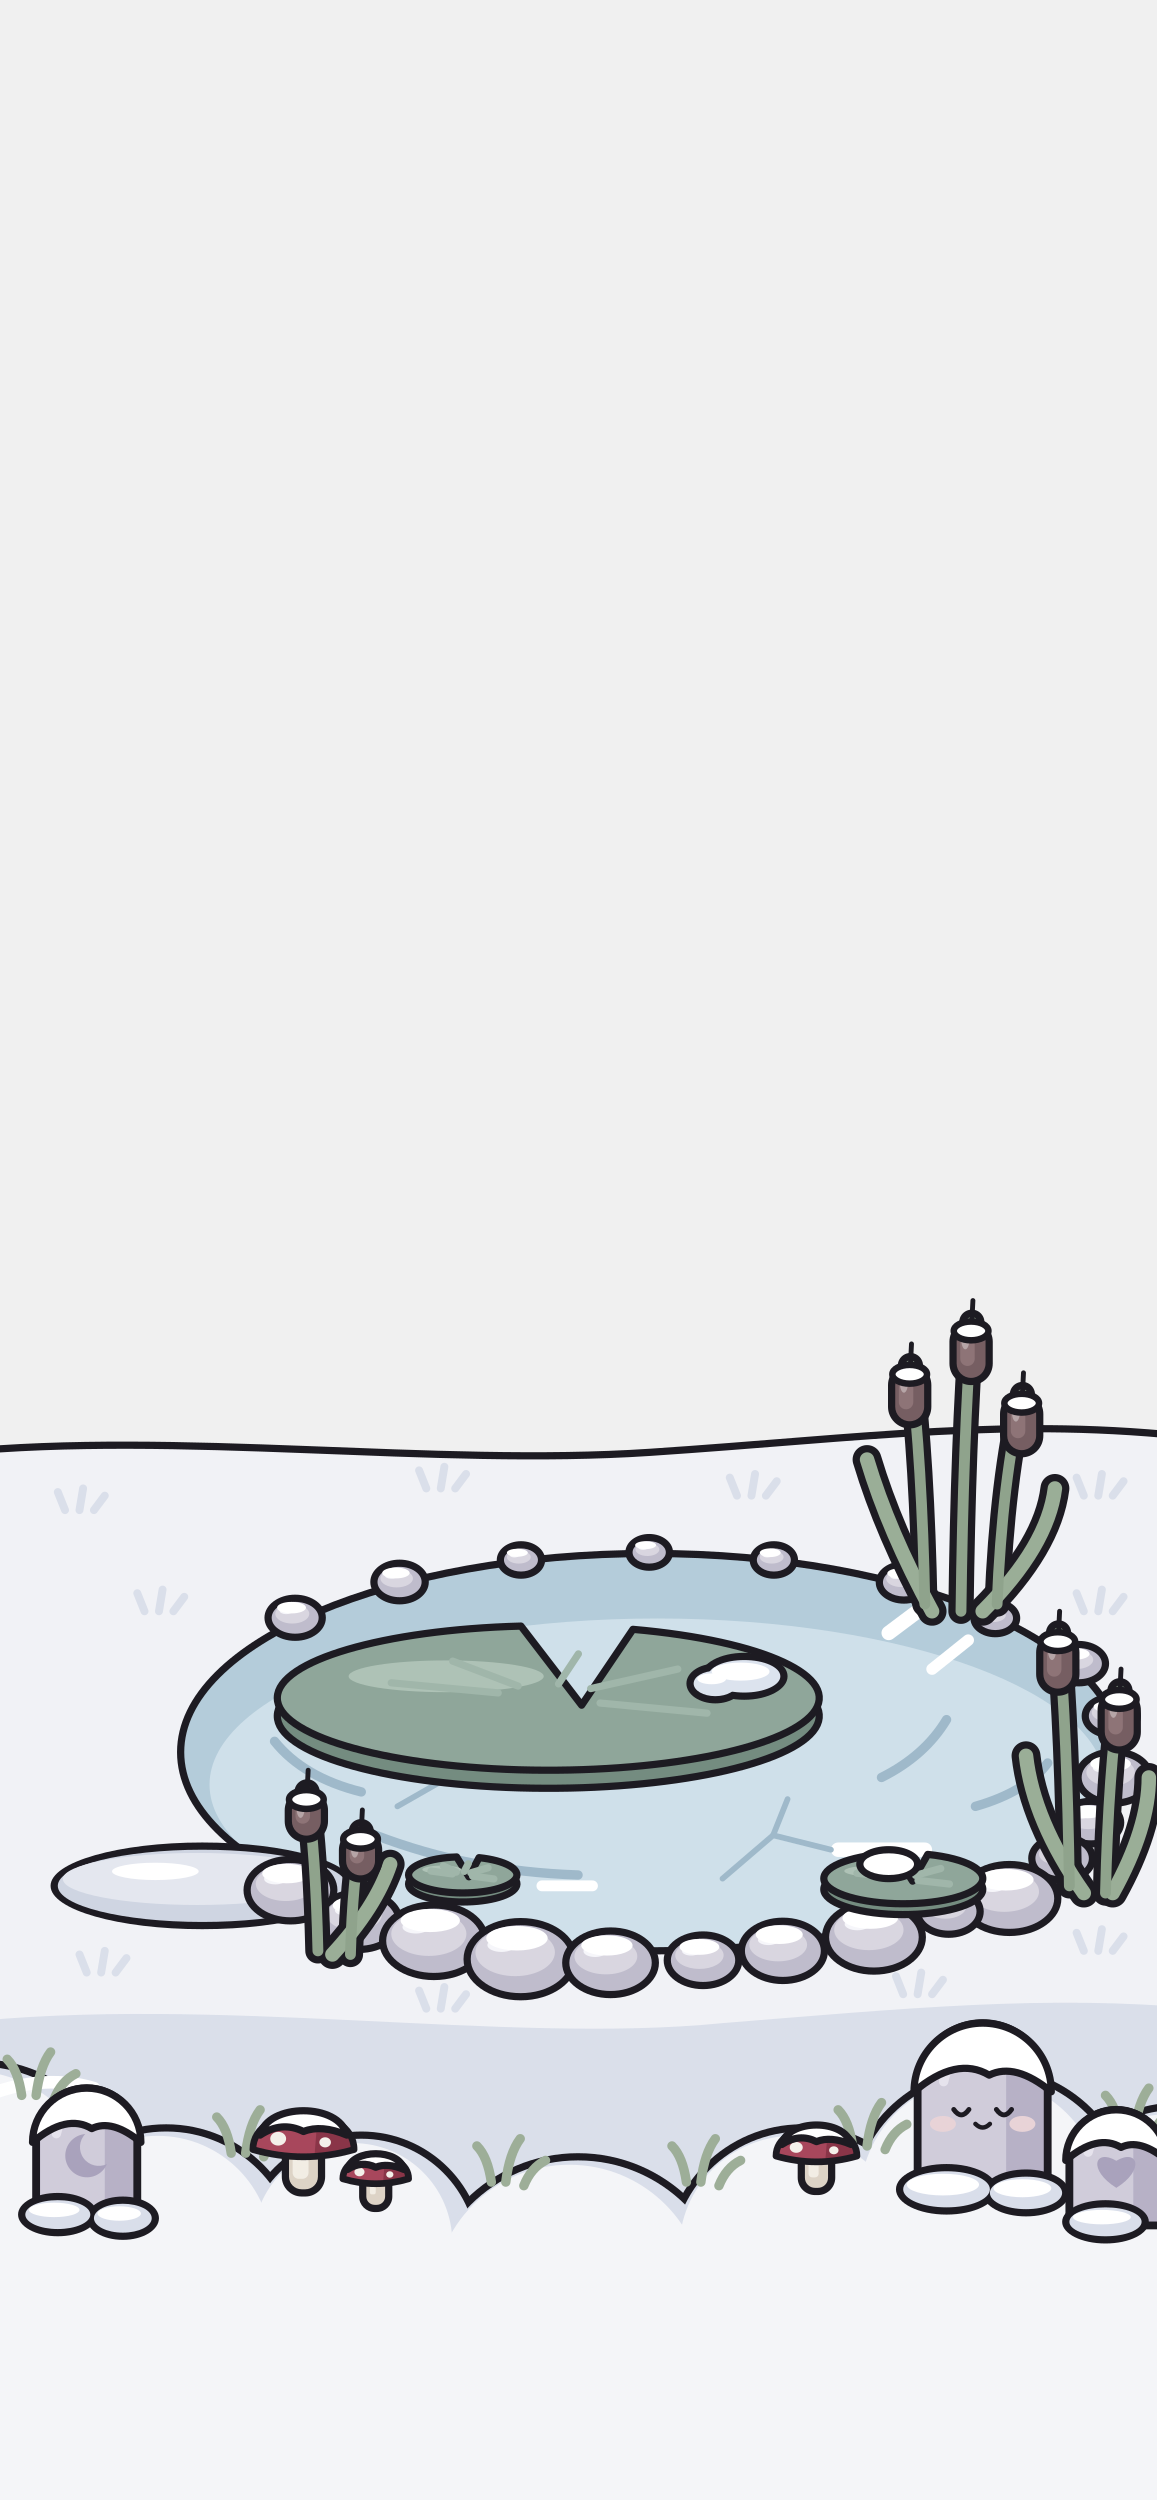
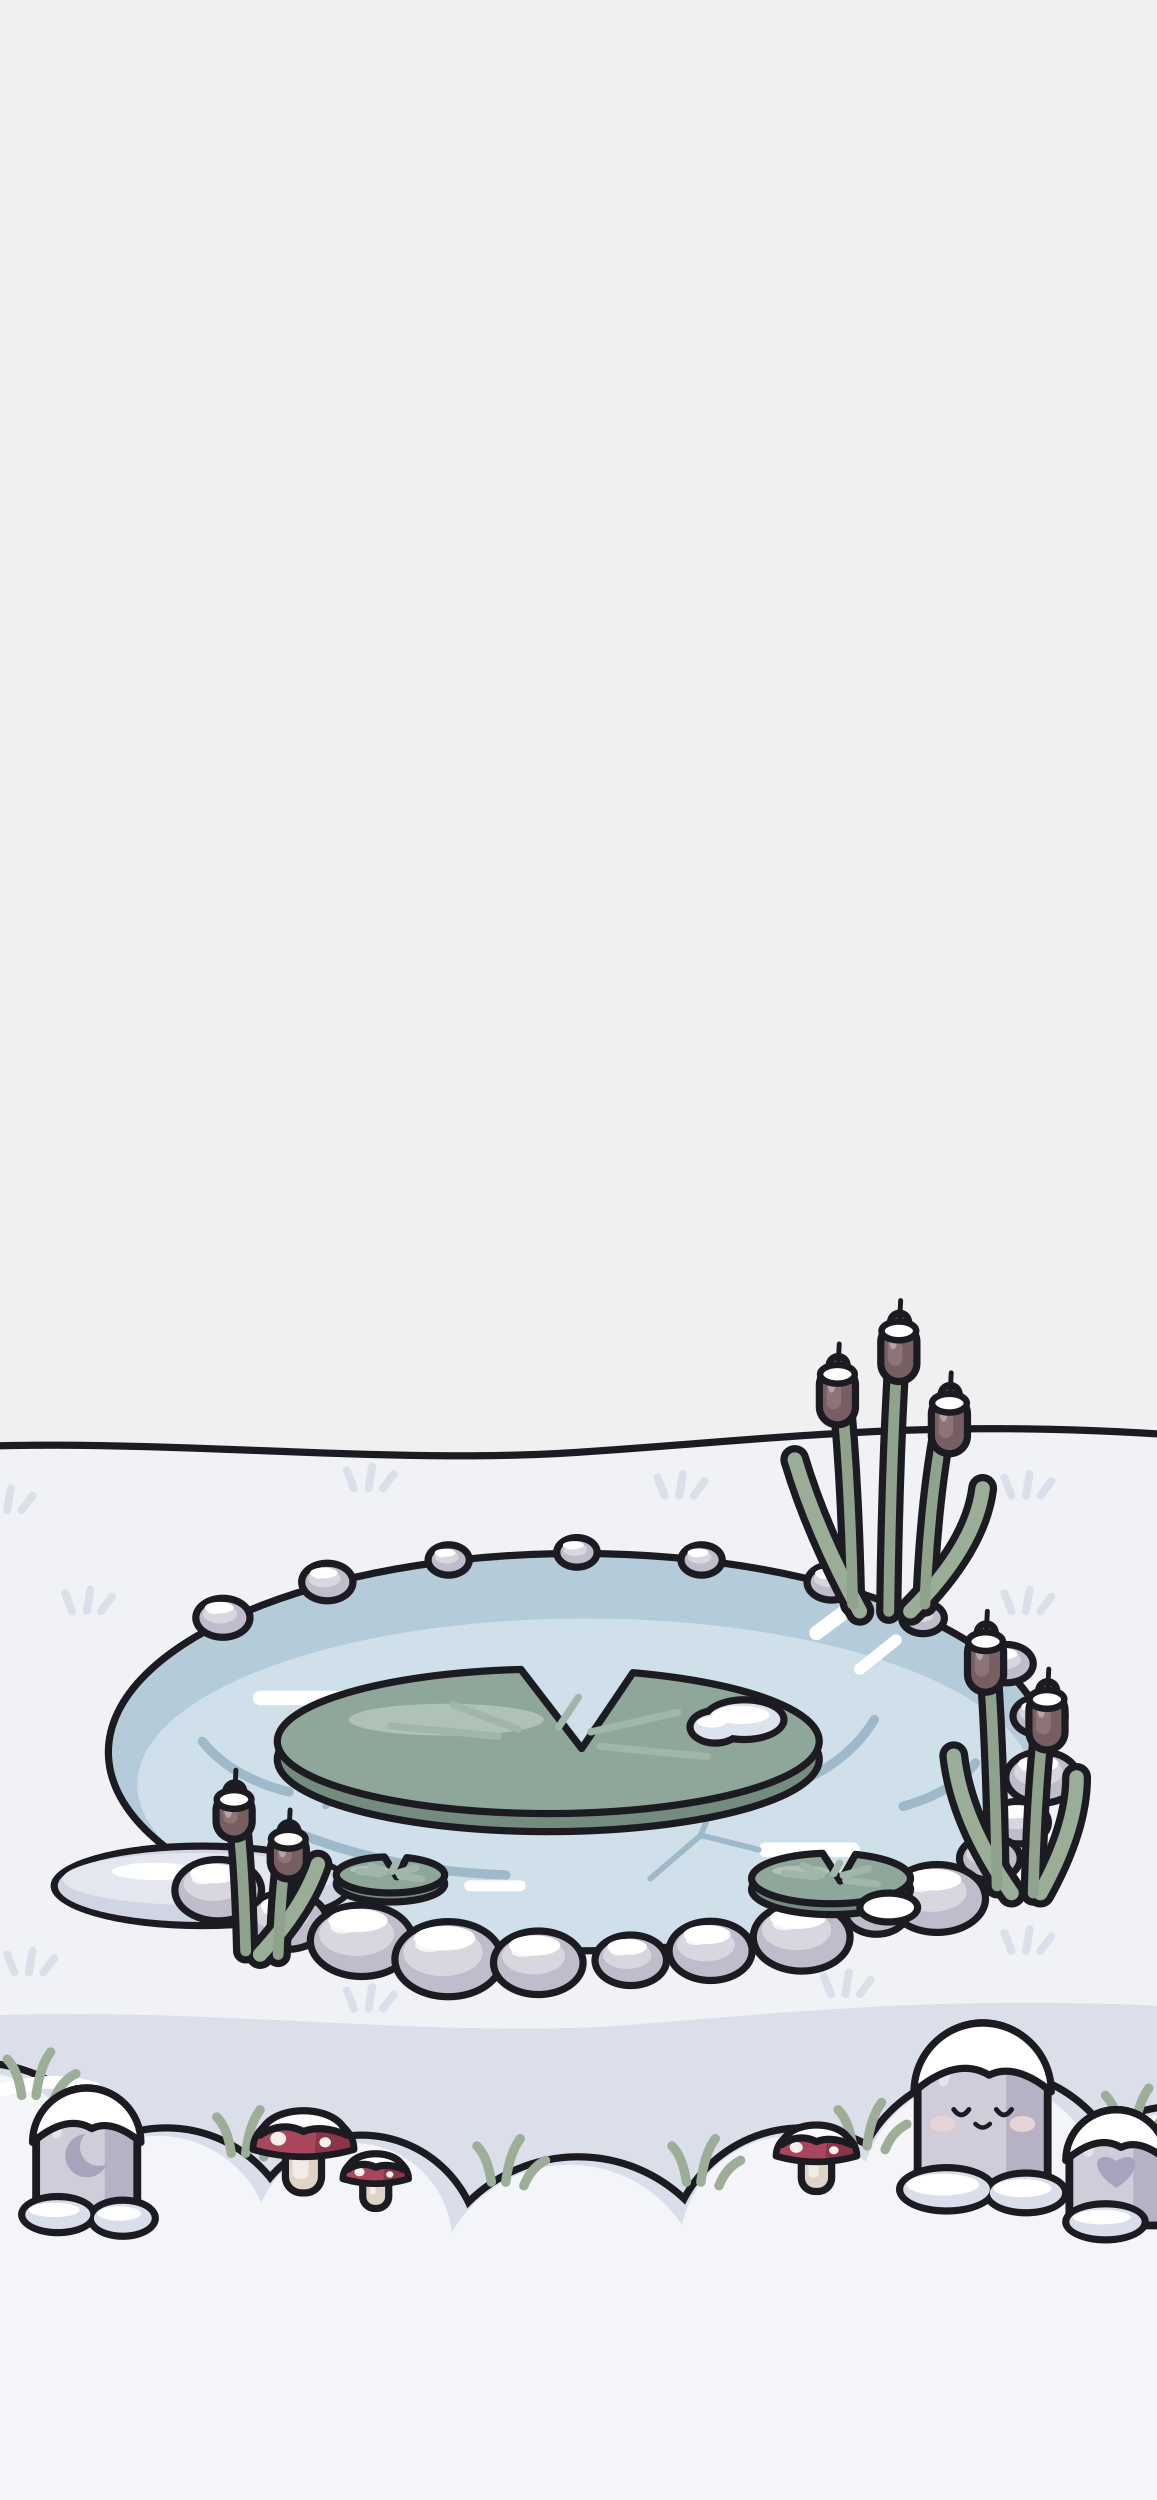
<svg xmlns="http://www.w3.org/2000/svg" viewBox="0 0 320 692" width="960" height="2076">
-   <g id="mare">
+   <g id="mare" transform="translate(-20 0)">
    <ellipse cx="180" cy="485" rx="134" ry="59" fill="#B4CCDA" />
    <ellipse cx="182" cy="494" rx="124" ry="46" fill="#CFE0EA" />
    <path d="M92 470 L118 470" fill="none" stroke="#FFFFFF" stroke-width="4" stroke-linejoin="round" stroke-linecap="round" />
    <path d="M126 470 L132 470" fill="none" stroke="#FFFFFF" stroke-width="4" stroke-linejoin="round" stroke-linecap="round" />
    <path d="M232 512 L256 512" fill="none" stroke="#FFFFFF" stroke-width="4" stroke-linejoin="round" stroke-linecap="round" />
    <path d="M150 522 L164 522" fill="none" stroke="#FFFFFF" stroke-width="3" stroke-linejoin="round" stroke-linecap="round" />
    <path d="M76 482 Q84 492 100 496" fill="none" stroke="#9FB9CA" stroke-width="2.6" stroke-linejoin="round" stroke-linecap="round" />
    <path d="M244 492 Q256 486 262 476" fill="none" stroke="#9FB9CA" stroke-width="2.6" stroke-linejoin="round" stroke-linecap="round" />
    <path d="M104 508 Q130 518 160 519" fill="none" stroke="#9FB9CA" stroke-width="2.6" stroke-linejoin="round" stroke-linecap="round" />
    <path d="M270 500 Q284 496 290 488" fill="none" stroke="#9FB9CA" stroke-width="2.6" stroke-linejoin="round" stroke-linecap="round" />
    <g id="fissures">
      <path d="M200 520 L214 508 L230 512" fill="none" stroke="#9FB9CA" stroke-width="1.6" stroke-linejoin="round" stroke-linecap="round" />
      <path d="M214 508 L218 498" fill="none" stroke="#9FB9CA" stroke-width="1.6" stroke-linejoin="round" stroke-linecap="round" />
      <path d="M110 500 L124 492 L122 482" fill="none" stroke="#9FB9CA" stroke-width="1.6" stroke-linejoin="round" stroke-linecap="round" />
    </g>
    <path d="M246 452 L262 440" fill="none" stroke="#FFFFFF" stroke-width="4" stroke-linejoin="round" stroke-linecap="round" />
    <path d="M258 462 L268 454" fill="none" stroke="#FFFFFF" stroke-width="3.2" stroke-linejoin="round" stroke-linecap="round" />
  </g>
-   <g id="berge">
-     <path d="M-12 402 C50 396 120 406 180 402 C240 398 280 392 332 398 L332 704 L-12 704Z M50 485 A130 55 0 1 0 310 485 A130 55 0 1 0 50 485Z" fill="#F1F2F6" fill-rule="evenodd" stroke="#1D1B22" stroke-width="2.00" stroke-linejoin="round" stroke-linecap="round" />
-     <path d="M-12 560 C60 552 140 566 200 560 C250 556 290 552 332 556 L332 704 L-12 704Z" fill="#DADFEA" />
+   <g id="berge" transform="translate(-20 0)">
+     <path d="M-12 402 C50 396 120 406 180 402 C240 398 280 392 356 398 L332 704 L-12 704Z M50 485 A130 55 0 1 0 310 485 A130 55 0 1 0 50 485Z" fill="#F1F2F6" fill-rule="evenodd" stroke="#1D1B22" stroke-width="2.00" stroke-linejoin="round" stroke-linecap="round" />
+     <path d="M-12 560 C60 552 140 566 200 560 C250 556 290 552 356 556 L332 704 L-12 704Z" fill="#DADFEA" />
    <g id="herbe-sol">
      <path d="M18 418 l-2 -5 M22 418 l1 -6 M26 418 l3 -4" fill="none" stroke="#DADFEA" stroke-width="2.2" stroke-linejoin="round" stroke-linecap="round" />
      <path d="M118 412 l-2 -5 M122 412 l1 -6 M126 412 l3 -4" fill="none" stroke="#DADFEA" stroke-width="2.2" stroke-linejoin="round" stroke-linecap="round" />
      <path d="M204 414 l-2 -5 M208 414 l1 -6 M212 414 l3 -4" fill="none" stroke="#DADFEA" stroke-width="2.2" stroke-linejoin="round" stroke-linecap="round" />
      <path d="M300 414 l-2 -5 M304 414 l1 -6 M308 414 l3 -4" fill="none" stroke="#DADFEA" stroke-width="2.2" stroke-linejoin="round" stroke-linecap="round" />
      <path d="M40 446 l-2 -5 M44 446 l1 -6 M48 446 l3 -4" fill="none" stroke="#DADFEA" stroke-width="2.2" stroke-linejoin="round" stroke-linecap="round" />
      <path d="M300 446 l-2 -5 M304 446 l1 -6 M308 446 l3 -4" fill="none" stroke="#DADFEA" stroke-width="2.2" stroke-linejoin="round" stroke-linecap="round" />
      <path d="M24 546 l-2 -5 M28 546 l1 -6 M32 546 l3 -4" fill="none" stroke="#DADFEA" stroke-width="2.2" stroke-linejoin="round" stroke-linecap="round" />
      <path d="M118 556 l-2 -5 M122 556 l1 -6 M126 556 l3 -4" fill="none" stroke="#DADFEA" stroke-width="2.2" stroke-linejoin="round" stroke-linecap="round" />
      <path d="M250 552 l-2 -5 M254 552 l1 -6 M258 552 l3 -4" fill="none" stroke="#DADFEA" stroke-width="2.2" stroke-linejoin="round" stroke-linecap="round" />
      <path d="M300 540 l-2 -5 M304 540 l1 -6 M308 540 l3 -4" fill="none" stroke="#DADFEA" stroke-width="2.2" stroke-linejoin="round" stroke-linecap="round" />
    </g>
-     <g id="dalle-ombeline" transform="translate(11 0)">
+     <g id="dalle-ombeline" transform="translate(31 0)">
      <ellipse cx="45" cy="522" rx="42.00" ry="12.00" fill="#1D1B22" />
      <ellipse cx="45" cy="522" rx="40" ry="10" fill="#CFD5E2" />
      <ellipse cx="43.6" cy="520.1" rx="37.2" ry="7.2" fill="#E4E7EF" />
      <ellipse cx="32" cy="518" rx="12" ry="2.4" fill="#FFFFFF" />
    </g>
    <ellipse cx="179.7" cy="429.7" rx="6.60" ry="5.10" fill="#1D1B22" />
    <ellipse cx="179.7" cy="429.7" rx="4.6" ry="3.1" fill="#BFBCCC" />
    <ellipse cx="179.2" cy="428.9" rx="3.3" ry="1.8" fill="#D9D6E0" />
    <ellipse cx="178" cy="428.4" rx="1.3" ry="0.6" fill="#F6F6FA" />
    <ellipse cx="178.7" cy="427.7" rx="2.9" ry="1.1" fill="#FFFFFF" />
    <ellipse cx="214.2" cy="431.8" rx="6.70" ry="5.20" fill="#1D1B22" />
    <ellipse cx="214.2" cy="431.8" rx="4.7" ry="3.2" fill="#BFBCCC" />
    <ellipse cx="213.6" cy="431" rx="3.3" ry="1.8" fill="#D9D6E0" />
    <ellipse cx="212.4" cy="430.5" rx="1.3" ry="0.6" fill="#F6F6FA" />
    <ellipse cx="213.2" cy="429.8" rx="2.9" ry="1.2" fill="#FFFFFF" />
    <ellipse cx="144.2" cy="431.8" rx="6.70" ry="5.20" fill="#1D1B22" />
    <ellipse cx="144.2" cy="431.8" rx="4.7" ry="3.2" fill="#BFBCCC" />
    <ellipse cx="143.6" cy="431" rx="3.3" ry="1.8" fill="#D9D6E0" />
    <ellipse cx="142.4" cy="430.5" rx="1.3" ry="0.6" fill="#F6F6FA" />
    <ellipse cx="143.2" cy="429.8" rx="2.9" ry="1.1" fill="#FFFFFF" />
    <ellipse cx="110.6" cy="437.9" rx="8.10" ry="6.20" fill="#1D1B22" />
    <ellipse cx="110.6" cy="437.9" rx="6.1" ry="4.2" fill="#BFBCCC" />
    <ellipse cx="109.8" cy="436.9" rx="4.5" ry="2.5" fill="#D9D6E0" />
    <ellipse cx="108.3" cy="436.2" rx="1.7" ry="0.8" fill="#F6F6FA" />
    <ellipse cx="109.6" cy="435.4" rx="3.8" ry="1.5" fill="#FFFFFF" />
    <ellipse cx="250.2" cy="438" rx="7.80" ry="5.90" fill="#1D1B22" />
    <ellipse cx="250.2" cy="438" rx="5.8" ry="3.9" fill="#BFBCCC" />
    <ellipse cx="249.5" cy="437" rx="4.2" ry="2.3" fill="#D9D6E0" />
    <ellipse cx="248" cy="436.3" rx="1.6" ry="0.8" fill="#F6F6FA" />
    <ellipse cx="249.2" cy="435.5" rx="3.6" ry="1.4" fill="#FFFFFF" />
    <ellipse cx="81.7" cy="447.8" rx="8.50" ry="6.40" fill="#1D1B22" />
    <ellipse cx="81.7" cy="447.8" rx="6.5" ry="4.4" fill="#BFBCCC" />
    <ellipse cx="80.9" cy="446.7" rx="4.7" ry="2.7" fill="#D9D6E0" />
    <ellipse cx="79.2" cy="445.9" rx="1.8" ry="0.9" fill="#F6F6FA" />
    <ellipse cx="80.7" cy="445" rx="4" ry="1.6" fill="#FFFFFF" />
    <ellipse cx="275.5" cy="447.9" rx="6.90" ry="5.30" fill="#1D1B22" />
    <ellipse cx="275.5" cy="447.9" rx="4.9" ry="3.3" fill="#BFBCCC" />
    <ellipse cx="274.9" cy="447.1" rx="3.5" ry="1.9" fill="#D9D6E0" />
    <ellipse cx="273.7" cy="446.5" rx="1.4" ry="0.7" fill="#F6F6FA" />
    <ellipse cx="274.5" cy="445.8" rx="3" ry="1.2" fill="#FFFFFF" />
    <ellipse cx="298.6" cy="460.5" rx="8.40" ry="6.30" fill="#1D1B22" />
    <ellipse cx="298.6" cy="460.5" rx="6.4" ry="4.3" fill="#BFBCCC" />
    <ellipse cx="297.9" cy="459.4" rx="4.7" ry="2.6" fill="#D9D6E0" />
    <ellipse cx="296.2" cy="458.6" rx="1.8" ry="0.9" fill="#F6F6FA" />
    <ellipse cx="297.6" cy="457.8" rx="4" ry="1.6" fill="#FFFFFF" />
    <ellipse cx="307.6" cy="475" rx="8.20" ry="6.20" fill="#1D1B22" />
    <ellipse cx="307.6" cy="475" rx="6.2" ry="4.2" fill="#BFBCCC" />
    <ellipse cx="306.8" cy="474" rx="4.6" ry="2.6" fill="#D9D6E0" />
    <ellipse cx="305.2" cy="473.2" rx="1.7" ry="0.8" fill="#F6F6FA" />
    <ellipse cx="306.6" cy="472.4" rx="3.9" ry="1.5" fill="#FFFFFF" />
    <ellipse cx="308.4" cy="492" rx="11.00" ry="8.10" fill="#1D1B22" />
    <ellipse cx="308.4" cy="492" rx="9" ry="6.1" fill="#BFBCCC" />
    <ellipse cx="307.4" cy="490.5" rx="6.7" ry="3.9" fill="#D9D6E0" />
    <ellipse cx="305" cy="489.4" rx="2.5" ry="1.2" fill="#F6F6FA" />
    <ellipse cx="307.4" cy="488.2" rx="5.6" ry="2.2" fill="#FFFFFF" />
    <ellipse cx="302" cy="504.5" rx="9.20" ry="6.90" fill="#1D1B22" />
    <ellipse cx="302" cy="504.5" rx="7.2" ry="4.9" fill="#BFBCCC" />
    <ellipse cx="301.2" cy="503.3" rx="5.4" ry="3" fill="#D9D6E0" />
    <ellipse cx="299.3" cy="502.4" rx="2" ry="1" fill="#F6F6FA" />
    <ellipse cx="301" cy="501.5" rx="4.5" ry="1.8" fill="#FFFFFF" />
    <ellipse cx="294" cy="514.4" rx="9.40" ry="7.00" fill="#1D1B22" />
    <ellipse cx="294" cy="514.4" rx="7.4" ry="5" fill="#BFBCCC" />
    <ellipse cx="293.1" cy="513.2" rx="5.5" ry="3.1" fill="#D9D6E0" />
    <ellipse cx="291.2" cy="512.3" rx="2.1" ry="1" fill="#F6F6FA" />
    <ellipse cx="293" cy="511.3" rx="4.6" ry="1.8" fill="#FFFFFF" />
    <ellipse cx="80.4" cy="523.2" rx="13.00" ry="9.50" fill="#1D1B22" />
    <ellipse cx="80.4" cy="523.2" rx="11" ry="7.5" fill="#BFBCCC" />
    <ellipse cx="79.1" cy="521.4" rx="8.3" ry="4.8" fill="#D9D6E0" />
    <ellipse cx="76.2" cy="520.1" rx="3.1" ry="1.5" fill="#F6F6FA" />
    <ellipse cx="79.4" cy="518.6" rx="6.8" ry="2.7" fill="#FFFFFF" />
    <ellipse cx="279.4" cy="525.5" rx="14.40" ry="10.40" fill="#1D1B22" />
    <ellipse cx="279.4" cy="525.5" rx="12.4" ry="8.4" fill="#BFBCCC" />
    <ellipse cx="278" cy="523.6" rx="9.6" ry="5.6" fill="#D9D6E0" />
    <ellipse cx="274.7" cy="522" rx="3.5" ry="1.7" fill="#F6F6FA" />
    <ellipse cx="278.4" cy="520.3" rx="7.7" ry="3" fill="#FFFFFF" />
    <ellipse cx="262.6" cy="529.1" rx="9.70" ry="7.30" fill="#1D1B22" />
    <ellipse cx="262.6" cy="529.1" rx="7.7" ry="5.3" fill="#BFBCCC" />
    <ellipse cx="261.7" cy="527.8" rx="5.7" ry="3.3" fill="#D9D6E0" />
    <ellipse cx="259.7" cy="526.9" rx="2.2" ry="1.1" fill="#F6F6FA" />
    <ellipse cx="261.6" cy="525.8" rx="4.8" ry="1.9" fill="#FFFFFF" />
    <ellipse cx="99.4" cy="531.7" rx="12.10" ry="8.90" fill="#1D1B22" />
    <ellipse cx="99.4" cy="531.7" rx="10.1" ry="6.9" fill="#BFBCCC" />
    <ellipse cx="98.1" cy="530" rx="7.6" ry="4.4" fill="#D9D6E0" />
    <ellipse cx="95.5" cy="528.8" rx="2.8" ry="1.4" fill="#F6F6FA" />
    <ellipse cx="98.4" cy="527.4" rx="6.3" ry="2.5" fill="#FFFFFF" />
    <ellipse cx="241.9" cy="536.2" rx="14.40" ry="10.40" fill="#1D1B22" />
    <ellipse cx="241.9" cy="536.2" rx="12.4" ry="8.4" fill="#BFBCCC" />
    <ellipse cx="240.5" cy="534.2" rx="9.6" ry="5.6" fill="#D9D6E0" />
    <ellipse cx="237.3" cy="532.6" rx="3.5" ry="1.7" fill="#F6F6FA" />
    <ellipse cx="240.9" cy="530.9" rx="7.7" ry="3" fill="#FFFFFF" />
    <ellipse cx="120.1" cy="537.2" rx="15.20" ry="10.90" fill="#1D1B22" />
    <ellipse cx="120.1" cy="537.2" rx="13.2" ry="8.9" fill="#BFBCCC" />
    <ellipse cx="118.7" cy="535.3" rx="10.4" ry="6.1" fill="#D9D6E0" />
    <ellipse cx="115.1" cy="533.4" rx="3.7" ry="1.8" fill="#F6F6FA" />
    <ellipse cx="119.1" cy="531.6" rx="8.2" ry="3.2" fill="#FFFFFF" />
    <ellipse cx="216.7" cy="540" rx="12.50" ry="9.20" fill="#1D1B22" />
    <ellipse cx="216.7" cy="540" rx="10.5" ry="7.2" fill="#BFBCCC" />
    <ellipse cx="215.4" cy="538.3" rx="8" ry="4.6" fill="#D9D6E0" />
    <ellipse cx="212.7" cy="537" rx="2.9" ry="1.4" fill="#F6F6FA" />
    <ellipse cx="215.7" cy="535.5" rx="6.5" ry="2.6" fill="#FFFFFF" />
    <ellipse cx="144.1" cy="542.3" rx="15.80" ry="11.40" fill="#1D1B22" />
    <ellipse cx="144.1" cy="542.3" rx="13.8" ry="9.4" fill="#BFBCCC" />
    <ellipse cx="142.6" cy="540.4" rx="11" ry="6.6" fill="#D9D6E0" />
    <ellipse cx="138.8" cy="538.4" rx="3.9" ry="1.9" fill="#F6F6FA" />
    <ellipse cx="143.1" cy="536.5" rx="8.5" ry="3.4" fill="#FFFFFF" />
    <ellipse cx="194.6" cy="542.6" rx="10.90" ry="8.00" fill="#1D1B22" />
    <ellipse cx="194.6" cy="542.6" rx="8.9" ry="6" fill="#BFBCCC" />
    <ellipse cx="193.6" cy="541.2" rx="6.7" ry="3.8" fill="#D9D6E0" />
    <ellipse cx="191.3" cy="540.1" rx="2.5" ry="1.2" fill="#F6F6FA" />
    <ellipse cx="193.6" cy="538.9" rx="5.5" ry="2.2" fill="#FFFFFF" />
    <ellipse cx="169" cy="543.3" rx="13.40" ry="9.80" fill="#1D1B22" />
    <ellipse cx="169" cy="543.3" rx="11.4" ry="7.8" fill="#BFBCCC" />
    <ellipse cx="167.7" cy="541.5" rx="8.7" ry="5" fill="#D9D6E0" />
    <ellipse cx="164.7" cy="540.1" rx="3.2" ry="1.6" fill="#F6F6FA" />
    <ellipse cx="168" cy="538.5" rx="7.1" ry="2.8" fill="#FFFFFF" />
  </g>
-   <g id="roseaux">
+   <g id="roseaux" transform="translate(-20 0)">
    <g id="roseaux-arriere">
      <path d="M258 446 Q246 424 240 404" fill="none" stroke="#1D1B22" stroke-width="8.00" stroke-linejoin="round" stroke-linecap="round" />
      <path d="M272 446 Q290 428 292 412" fill="none" stroke="#1D1B22" stroke-width="8.00" stroke-linejoin="round" stroke-linecap="round" />
      <path d="M256 444 Q255.2 404.4 252 378" fill="none" stroke="#1D1B22" stroke-width="7.00" stroke-linejoin="round" stroke-linecap="round" />
      <path d="M266 446 Q266.6 398 269 366" fill="none" stroke="#1D1B22" stroke-width="7.00" stroke-linejoin="round" stroke-linecap="round" />
      <path d="M276 444 Q277.4 409.2 283 386" fill="none" stroke="#1D1B22" stroke-width="7.00" stroke-linejoin="round" stroke-linecap="round" />
      <path d="M258 446 Q246 424 240 404" fill="none" stroke="#9AAE97" stroke-width="4" stroke-linejoin="round" stroke-linecap="round" />
      <path d="M272 446 Q290 428 292 412" fill="none" stroke="#9AAE97" stroke-width="4" stroke-linejoin="round" stroke-linecap="round" />
      <path d="M256 444 Q255.2 404.4 252 378" fill="none" stroke="#8FA38C" stroke-width="3" stroke-linejoin="round" stroke-linecap="round" />
      <path d="M266 446 Q266.6 398 269 366" fill="none" stroke="#8FA38C" stroke-width="3" stroke-linejoin="round" stroke-linecap="round" />
      <path d="M276 444 Q277.4 409.2 283 386" fill="none" stroke="#8FA38C" stroke-width="3" stroke-linejoin="round" stroke-linecap="round" />
      <path d="M252 378 L252.3 372" fill="none" stroke="#1D1B22" stroke-width="1.36" stroke-linejoin="round" stroke-linecap="round" />
      <rect x="245.80" y="377.40" width="12.00" height="18.00" rx="6.00" fill="#1D1B22" />
      <rect x="247.8" y="379.4" width="8" height="14" rx="4" fill="#765E62" />
      <rect x="248.8" y="380.1" width="4" height="10" rx="2" fill="#8E7477" />
      <ellipse cx="250.2" cy="382.9" rx="1.1" ry="2.6" fill="#B6A5A7" />
      <ellipse cx="251.8" cy="380.4" rx="4.8" ry="2.6" fill="#FFFFFF" stroke="#1D1B22" stroke-width="1.80" stroke-linejoin="round" stroke-linecap="round" />
      <path d="M269 366 L269.3 360" fill="none" stroke="#1D1B22" stroke-width="1.36" stroke-linejoin="round" stroke-linecap="round" />
      <rect x="262.80" y="365.40" width="12.00" height="18.00" rx="6.00" fill="#1D1B22" />
      <rect x="264.8" y="367.4" width="8" height="14" rx="4" fill="#765E62" />
      <rect x="265.8" y="368.1" width="4" height="10" rx="2" fill="#8E7477" />
      <ellipse cx="267.2" cy="370.9" rx="1.1" ry="2.6" fill="#B6A5A7" />
      <ellipse cx="268.8" cy="368.4" rx="4.8" ry="2.6" fill="#FFFFFF" stroke="#1D1B22" stroke-width="1.80" stroke-linejoin="round" stroke-linecap="round" />
      <path d="M283 386 L283.3 380" fill="none" stroke="#1D1B22" stroke-width="1.36" stroke-linejoin="round" stroke-linecap="round" />
      <rect x="276.80" y="385.40" width="12.00" height="18.00" rx="6.00" fill="#1D1B22" />
      <rect x="278.8" y="387.4" width="8" height="14" rx="4" fill="#765E62" />
      <rect x="279.8" y="388.1" width="4" height="10" rx="2" fill="#8E7477" />
      <ellipse cx="281.2" cy="390.9" rx="1.1" ry="2.6" fill="#B6A5A7" />
      <ellipse cx="282.8" cy="388.4" rx="4.8" ry="2.6" fill="#FFFFFF" stroke="#1D1B22" stroke-width="1.80" stroke-linejoin="round" stroke-linecap="round" />
    </g>
    <g id="roseaux-droite">
      <path d="M300 524 Q286 504 284 486" fill="none" stroke="#1D1B22" stroke-width="8.00" stroke-linejoin="round" stroke-linecap="round" />
      <path d="M308 524 Q318 506 318 492" fill="none" stroke="#1D1B22" stroke-width="8.00" stroke-linejoin="round" stroke-linecap="round" />
      <path d="M296 522 Q295.4 480 293 452" fill="none" stroke="#1D1B22" stroke-width="7.00" stroke-linejoin="round" stroke-linecap="round" />
      <path d="M306 524 Q306.8 490.4 310 468" fill="none" stroke="#1D1B22" stroke-width="7.00" stroke-linejoin="round" stroke-linecap="round" />
      <path d="M300 524 Q286 504 284 486" fill="none" stroke="#9AAE97" stroke-width="4" stroke-linejoin="round" stroke-linecap="round" />
      <path d="M308 524 Q318 506 318 492" fill="none" stroke="#9AAE97" stroke-width="4" stroke-linejoin="round" stroke-linecap="round" />
      <path d="M296 522 Q295.4 480 293 452" fill="none" stroke="#8FA38C" stroke-width="3" stroke-linejoin="round" stroke-linecap="round" />
      <path d="M306 524 Q306.8 490.4 310 468" fill="none" stroke="#8FA38C" stroke-width="3" stroke-linejoin="round" stroke-linecap="round" />
      <path d="M293 452 L293.3 446" fill="none" stroke="#1D1B22" stroke-width="1.36" stroke-linejoin="round" stroke-linecap="round" />
      <rect x="286.80" y="451.40" width="12.00" height="18.00" rx="6.00" fill="#1D1B22" />
      <rect x="288.8" y="453.4" width="8" height="14" rx="4" fill="#765E62" />
      <rect x="289.8" y="454.1" width="4" height="10" rx="2" fill="#8E7477" />
      <ellipse cx="291.2" cy="456.9" rx="1.1" ry="2.6" fill="#B6A5A7" />
      <ellipse cx="292.8" cy="454.4" rx="4.8" ry="2.6" fill="#FFFFFF" stroke="#1D1B22" stroke-width="1.80" stroke-linejoin="round" stroke-linecap="round" />
      <path d="M310 468 L310.3 462" fill="none" stroke="#1D1B22" stroke-width="1.36" stroke-linejoin="round" stroke-linecap="round" />
      <rect x="303.80" y="467.40" width="12.00" height="18.00" rx="6.00" fill="#1D1B22" />
      <rect x="305.8" y="469.4" width="8" height="14" rx="4" fill="#765E62" />
      <rect x="306.8" y="470.1" width="4" height="10" rx="2" fill="#8E7477" />
      <ellipse cx="308.2" cy="472.9" rx="1.1" ry="2.6" fill="#B6A5A7" />
      <ellipse cx="309.8" cy="470.4" rx="4.8" ry="2.6" fill="#FFFFFF" stroke="#1D1B22" stroke-width="1.80" stroke-linejoin="round" stroke-linecap="round" />
    </g>
    <g id="roseaux-avant">
      <path d="M92 541 Q104 528 108 516" fill="none" stroke="#1D1B22" stroke-width="8.00" stroke-linejoin="round" stroke-linecap="round" />
      <path d="M88 540 Q87.4 513.6 85 496" fill="none" stroke="#1D1B22" stroke-width="7.00" stroke-linejoin="round" stroke-linecap="round" />
      <path d="M97 541 Q97.6 520.6 100 507" fill="none" stroke="#1D1B22" stroke-width="7.00" stroke-linejoin="round" stroke-linecap="round" />
      <path d="M92 541 Q104 528 108 516" fill="none" stroke="#9AAE97" stroke-width="4" stroke-linejoin="round" stroke-linecap="round" />
      <path d="M88 540 Q87.4 513.6 85 496" fill="none" stroke="#8FA38C" stroke-width="3" stroke-linejoin="round" stroke-linecap="round" />
      <path d="M97 541 Q97.6 520.6 100 507" fill="none" stroke="#8FA38C" stroke-width="3" stroke-linejoin="round" stroke-linecap="round" />
      <path d="M85 496 L85.3 490" fill="none" stroke="#1D1B22" stroke-width="1.36" stroke-linejoin="round" stroke-linecap="round" />
      <rect x="78.80" y="495.10" width="12.00" height="15.00" rx="6.00" fill="#1D1B22" />
      <rect x="80.8" y="497.1" width="8" height="11" rx="4" fill="#765E62" />
      <rect x="81.8" y="497.8" width="4" height="7" rx="2" fill="#8E7477" />
      <ellipse cx="83.2" cy="500.6" rx="1.1" ry="2.6" fill="#B6A5A7" />
      <ellipse cx="84.8" cy="498.1" rx="4.8" ry="2.6" fill="#FFFFFF" stroke="#1D1B22" stroke-width="1.80" stroke-linejoin="round" stroke-linecap="round" />
      <path d="M100 507 L100.3 501" fill="none" stroke="#1D1B22" stroke-width="1.36" stroke-linejoin="round" stroke-linecap="round" />
      <rect x="93.80" y="506.10" width="12.00" height="15.00" rx="6.00" fill="#1D1B22" />
      <rect x="95.8" y="508.1" width="8" height="11" rx="4" fill="#765E62" />
      <rect x="96.8" y="508.8" width="4" height="7" rx="2" fill="#8E7477" />
      <ellipse cx="98.2" cy="511.6" rx="1.1" ry="2.6" fill="#B6A5A7" />
      <ellipse cx="99.8" cy="509.1" rx="4.8" ry="2.6" fill="#FFFFFF" stroke="#1D1B22" stroke-width="1.80" stroke-linejoin="round" stroke-linecap="round" />
    </g>
  </g>
-   <g id="nenuphar">
+   <g id="nenuphar" transform="translate(-20 0)">
    <g id="petit-nenuphar-1">
      <path d="M252.6 523.7 L247.7 516 A22 7 0 1 0 256.8 516.3Z" fill="#748C80" stroke="#1D1B22" stroke-width="2.00" stroke-linejoin="round" stroke-linecap="round" />
      <path d="M252.6 520.7 L247.7 513 A22 7 0 1 0 256.8 513.3Z" fill="#8FA69A" stroke="#1D1B22" stroke-width="2.00" stroke-linejoin="round" stroke-linecap="round" />
      <ellipse cx="241.6" cy="517.9" rx="7.9" ry="1.5" fill="#AEC2B6" />
      <path d="M245.9 519.5 L237.2 518.5" fill="none" stroke="#A0B6AA" stroke-width="2" stroke-linejoin="round" stroke-linecap="round" />
      <path d="M247.5 518.9 L242.2 516.4" fill="none" stroke="#A0B6AA" stroke-width="2" stroke-linejoin="round" stroke-linecap="round" />
      <path d="M250.8 518.6 L252.4 515.7" fill="none" stroke="#A0B6AA" stroke-width="2" stroke-linejoin="round" stroke-linecap="round" />
      <path d="M253.4 519.1 L260.4 517.2" fill="none" stroke="#A0B6AA" stroke-width="2" stroke-linejoin="round" stroke-linecap="round" />
      <path d="M254.1 520.5 L262.8 521.5" fill="none" stroke="#A0B6AA" stroke-width="2" stroke-linejoin="round" stroke-linecap="round" />
    </g>
    <g id="petit-nenuphar-2">
      <path d="M129.8 522 L126.4 516.5 A15 5 0 1 0 132.6 516.7Z" fill="#748C80" stroke="#1D1B22" stroke-width="2.00" stroke-linejoin="round" stroke-linecap="round" />
      <path d="M129.8 519.5 L126.4 514 A15 5 0 1 0 132.6 514.2Z" fill="#8FA69A" stroke="#1D1B22" stroke-width="2.00" stroke-linejoin="round" stroke-linecap="round" />
      <ellipse cx="122.3" cy="517.5" rx="5.4" ry="1.1" fill="#AEC2B6" />
      <path d="M125.2 518.7 L119.3 517.9" fill="none" stroke="#A0B6AA" stroke-width="2" stroke-linejoin="round" stroke-linecap="round" />
      <path d="M126.3 518.2 L122.7 516.5" fill="none" stroke="#A0B6AA" stroke-width="2" stroke-linejoin="round" stroke-linecap="round" />
      <path d="M128.5 518 L129.6 515.9" fill="none" stroke="#A0B6AA" stroke-width="2" stroke-linejoin="round" stroke-linecap="round" />
      <path d="M130.3 518.4 L135.1 517" fill="none" stroke="#A0B6AA" stroke-width="2" stroke-linejoin="round" stroke-linecap="round" />
      <path d="M130.8 519.3 L136.7 520.1" fill="none" stroke="#A0B6AA" stroke-width="2" stroke-linejoin="round" stroke-linecap="round" />
    </g>
-     <g id="nenuphar-principal" transform="translate(-8 0)">
+     <g id="nenuphar-principal" transform="translate(12 12)">
      <path d="M169 477 L152.2 455.1 A75 20 0 1 0 183.2 456Z" fill="#748C80" stroke="#1D1B22" stroke-width="2.00" stroke-linejoin="round" stroke-linecap="round" />
      <path d="M169 472 L152.2 450.1 A75 20 0 1 0 183.2 451Z" fill="#8FA69A" stroke="#1D1B22" stroke-width="2.00" stroke-linejoin="round" stroke-linecap="round" />
      <ellipse cx="131.5" cy="464" rx="27" ry="4.4" fill="#AEC2B6" />
      <path d="M145.9 468.6 L116.3 465.8" fill="none" stroke="#A0B6AA" stroke-width="2" stroke-linejoin="round" stroke-linecap="round" />
      <path d="M151.4 466.7 L133.3 459.8" fill="none" stroke="#A0B6AA" stroke-width="2" stroke-linejoin="round" stroke-linecap="round" />
      <path d="M162.6 466.1 L168.1 457.8" fill="none" stroke="#A0B6AA" stroke-width="2" stroke-linejoin="round" stroke-linecap="round" />
      <path d="M171.5 467.4 L195.6 462" fill="none" stroke="#A0B6AA" stroke-width="2" stroke-linejoin="round" stroke-linecap="round" />
      <path d="M174.1 471.4 L203.7 474.2" fill="none" stroke="#A0B6AA" stroke-width="2" stroke-linejoin="round" stroke-linecap="round" />
    </g>
-     <g id="neige-nenuphar" transform="translate(-8 0)">
+     <g id="neige-nenuphar" transform="translate(12 12)">
      <ellipse cx="214" cy="464" rx="12.00" ry="6.50" fill="#1D1B22" />
      <ellipse cx="206" cy="466" rx="8.00" ry="5.50" fill="#1D1B22" />
      <ellipse cx="214" cy="464" rx="10" ry="4.5" fill="#DCE3EE" />
      <ellipse cx="206" cy="466" rx="6" ry="3.5" fill="#DCE3EE" />
      <ellipse cx="213" cy="462.7" rx="8" ry="2.5" fill="#FFFFFF" />
      <ellipse cx="205" cy="464.7" rx="4" ry="1.5" fill="#FFFFFF" />
      <ellipse cx="254" cy="516" rx="9.00" ry="5.00" fill="#1D1B22" />
      <ellipse cx="254" cy="516" rx="7" ry="3" fill="#FFFFFF" />
    </g>
  </g>
  <g id="premier-plan">
    <g id="herbe-avant">
      <circle cx="-6" cy="612" r="42.00" fill="#1D1B22" />
      <circle cx="46" cy="626" r="38.00" fill="#1D1B22" />
      <circle cx="100" cy="624" r="34.00" fill="#1D1B22" />
      <circle cx="160" cy="640" r="44.00" fill="#1D1B22" />
      <circle cx="222" cy="626" r="38.00" fill="#1D1B22" />
      <circle cx="274" cy="612" r="40.00" fill="#1D1B22" />
      <circle cx="326" cy="620" r="38.00" fill="#1D1B22" />
      <rect x="-32.00" y="624.00" width="384.00" height="84.00" rx="2.00" fill="#1D1B22" />
      <circle cx="-6" cy="612" r="40" fill="#D9DEEA" />
      <circle cx="46" cy="626" r="36" fill="#D9DEEA" />
      <circle cx="100" cy="624" r="32" fill="#D9DEEA" />
      <circle cx="160" cy="640" r="42" fill="#D9DEEA" />
      <circle cx="222" cy="626" r="36" fill="#D9DEEA" />
      <circle cx="274" cy="612" r="38" fill="#D9DEEA" />
      <circle cx="326" cy="620" r="36" fill="#D9DEEA" />
      <rect x="-30" y="626" width="380" height="80" rx="0" fill="#D9DEEA" />
      <circle cx="-8.4" cy="608.8" r="35.6" fill="#F4F5F8" />
      <circle cx="43.6" cy="622.8" r="31.6" fill="#F4F5F8" />
      <circle cx="97.6" cy="620.8" r="27.6" fill="#F4F5F8" />
      <circle cx="157.6" cy="636.8" r="37.6" fill="#F4F5F8" />
      <circle cx="219.6" cy="622.8" r="31.6" fill="#F4F5F8" />
      <circle cx="271.6" cy="608.8" r="33.6" fill="#F4F5F8" />
      <circle cx="323.6" cy="616.8" r="31.6" fill="#F4F5F8" />
      <rect x="-28" y="627.2" width="371.2" height="71.2" rx="0" fill="#F4F5F8" />
      <path d="M-8 582 C4 576 16 575 26 578" fill="none" stroke="#FFFFFF" stroke-width="3.5" stroke-linejoin="round" stroke-linecap="round" />
      <path d="M258 580 C268 575 280 574 290 577" fill="none" stroke="#FFFFFF" stroke-width="3.5" stroke-linejoin="round" stroke-linecap="round" />
    </g>
    <g id="brins">
      <path d="M64 596 q-1 -7 -4 -10 M68 596 q1 -8 4 -12 M73 597 q2 -5 6 -7" fill="none" stroke="#9DAE98" stroke-width="2.6" stroke-linejoin="round" stroke-linecap="round" />
      <path d="M136 604 q-1 -7 -4 -10 M140 604 q1 -8 4 -12 M145 605 q2 -5 6 -7" fill="none" stroke="#9DAE98" stroke-width="2.6" stroke-linejoin="round" stroke-linecap="round" />
      <path d="M190 604 q-1 -7 -4 -10 M194 604 q1 -8 4 -12 M199 605 q2 -5 6 -7" fill="none" stroke="#9DAE98" stroke-width="2.6" stroke-linejoin="round" stroke-linecap="round" />
      <path d="M236 594 q-1 -7 -4 -10 M240 594 q1 -8 4 -12 M245 595 q2 -5 6 -7" fill="none" stroke="#9DAE98" stroke-width="2.6" stroke-linejoin="round" stroke-linecap="round" />
      <path d="M6 580 q-1 -7 -4 -10 M10 580 q1 -8 4 -12 M15 581 q2 -5 6 -7" fill="none" stroke="#9DAE98" stroke-width="2.6" stroke-linejoin="round" stroke-linecap="round" />
      <path d="M310 590 q-1 -7 -4 -10 M314 590 q1 -8 4 -12 M319 591 q2 -5 6 -7" fill="none" stroke="#9DAE98" stroke-width="2.6" stroke-linejoin="round" stroke-linecap="round" />
    </g>
    <g id="tombes">
      <path d="M254 606 L254 578 A18 18 0 0 1 290 578 L290 606Z" fill="#D0CCDA" />
      <path d="M278.5 606 L278.5 566.3 A18 18 0 0 1 290 578 L290 606Z" fill="#B7B1C6" />
      <path d="M261.2 576.2 Q263 568.1 270.2 565" fill="none" stroke="#E6E3ED" stroke-width="2.6" stroke-linejoin="round" stroke-linecap="round" />
      <path d="M254 606 L254 578 A18 18 0 0 1 290 578 L290 606Z" fill="none" stroke="#1D1B22" stroke-width="2.17" stroke-linejoin="round" stroke-linecap="round" />
      <path d="M264 583.9 q2.1 3 4.2 0 M275.8 583.9 q2.1 3 4.2 0" fill="none" stroke="#1D1B22" stroke-width="1.36" stroke-linejoin="round" stroke-linecap="round" />
      <path d="M270 587.9 q2 2 4 0" fill="none" stroke="#1D1B22" stroke-width="1.24" stroke-linejoin="round" stroke-linecap="round" />
      <ellipse cx="261" cy="587.9" rx="3.6" ry="2.2" fill="#E8D3D7" />
      <ellipse cx="283" cy="587.9" rx="3.6" ry="2.2" fill="#E8D3D7" />
      <path d="M253 579 A19 19 0 0 1 291 579 Q281 570.8 273.8 574.4 Q264.8 569 253 579Z" fill="#FFFFFF" stroke="#1D1B22" stroke-width="2.00" stroke-linejoin="round" stroke-linecap="round" />
      <path d="M296 616 L296 597 A13 13 0 0 1 322 597 L322 616Z" fill="#D0CCDA" />
      <path d="M313.7 616 L313.7 588.5 A13 13 0 0 1 322 597 L322 616Z" fill="#B7B1C6" />
      <path d="M301.2 595.7 Q302.5 589.9 307.7 587.6" fill="none" stroke="#E6E3ED" stroke-width="2.6" stroke-linejoin="round" stroke-linecap="round" />
      <path d="M296 616 L296 597 A13 13 0 0 1 322 597 L322 616Z" fill="none" stroke="#1D1B22" stroke-width="2.17" stroke-linejoin="round" stroke-linecap="round" />
      <path d="M309 605.6 C301 600.6 303 594.6 309 598.1 C315 594.6 317 600.6 309 605.6Z" fill="#A9A2BC" />
      <path d="M295 598 A14 14 0 0 1 323 598 Q315.5 591.8 310.3 594.4 Q303.8 590.5 295 598Z" fill="#FFFFFF" stroke="#1D1B22" stroke-width="2.00" stroke-linejoin="round" stroke-linecap="round" />
      <path d="M10 614 L10 592 A14 14 0 0 1 38 592 L38 614Z" fill="#D0CCDA" />
      <path d="M29 614 L29 582.9 A14 14 0 0 1 38 592 L38 614Z" fill="#B7B1C6" />
      <path d="M15.6 590.6 Q17 584.3 22.6 581.9" fill="none" stroke="#E6E3ED" stroke-width="2.6" stroke-linejoin="round" stroke-linecap="round" />
      <path d="M10 614 L10 592 A14 14 0 0 1 38 592 L38 614Z" fill="none" stroke="#1D1B22" stroke-width="2.17" stroke-linejoin="round" stroke-linecap="round" />
      <path d="M29.6 599 A6 6 0 1 1 23.6 590.7 A5.2 5.2 0 0 0 29.6 599Z" fill="#A9A2BC" />
      <path d="M9 593 A15 15 0 0 1 39 593 Q31 586.4 25.4 589.2 Q18.4 585 9 593Z" fill="#FFFFFF" stroke="#1D1B22" stroke-width="2.00" stroke-linejoin="round" stroke-linecap="round" />
    </g>
    <g id="touffes-tombes">
      <ellipse cx="262" cy="606" rx="14.00" ry="7.00" fill="#1D1B22" />
      <ellipse cx="284" cy="607" rx="12.00" ry="6.50" fill="#1D1B22" />
      <ellipse cx="306" cy="615" rx="12.00" ry="6.00" fill="#1D1B22" />
      <ellipse cx="16" cy="613" rx="11.00" ry="6.00" fill="#1D1B22" />
      <ellipse cx="34" cy="614" rx="10.00" ry="6.00" fill="#1D1B22" />
      <ellipse cx="262" cy="606" rx="12" ry="5" fill="#D9DEEA" />
      <ellipse cx="284" cy="607" rx="10" ry="4.5" fill="#D9DEEA" />
      <ellipse cx="306" cy="615" rx="10" ry="4" fill="#D9DEEA" />
      <ellipse cx="16" cy="613" rx="9" ry="4" fill="#D9DEEA" />
      <ellipse cx="34" cy="614" rx="8" ry="4" fill="#D9DEEA" />
      <ellipse cx="261" cy="604.7" rx="10" ry="3" fill="#FFFFFF" />
      <ellipse cx="283" cy="605.7" rx="8" ry="2.5" fill="#FFFFFF" />
      <ellipse cx="305" cy="613.7" rx="8" ry="2" fill="#FFFFFF" />
      <ellipse cx="15" cy="611.7" rx="7" ry="2" fill="#FFFFFF" />
      <ellipse cx="33" cy="612.7" rx="6" ry="2" fill="#FFFFFF" />
    </g>
    <g id="champignons">
      <rect x="78.00" y="592.00" width="12.00" height="16.00" rx="5.50" fill="#1D1B22" />
      <rect x="80" y="594" width="8" height="12" rx="3.5" fill="#DDD3C6" />
      <rect x="81" y="594.7" width="4.4" height="8.4" rx="1.7" fill="#F2EDE4" />
      <path d="M70 595 C70 582 98 582 98 595 Q84 599 70 595Z" fill="#A8475C" />
      <path d="M88 585 C96 587 98 591 98 595 Q92 597 87 597.2Z" fill="#8A3548" />
      <path d="M70 595 C70 582 98 582 98 595 Q84 599 70 595Z" fill="none" stroke="#1D1B22" stroke-width="1.86" stroke-linejoin="round" stroke-linecap="round" />
      <ellipse cx="77" cy="592" rx="2.2" ry="1.9" fill="#F4F0EA" />
      <ellipse cx="85" cy="588" rx="1.8" ry="1.5" fill="#F4F0EA" />
      <ellipse cx="90" cy="593" rx="1.6" ry="1.4" fill="#F4F0EA" />
      <path d="M72 591 C74 582 94 582 96 591 Q89 588 84 590 Q78 587 72 591Z" fill="#FFFFFF" stroke="#1D1B22" stroke-width="2.00" stroke-linejoin="round" stroke-linecap="round" />
      <rect x="99.40" y="600.50" width="9.20" height="11.80" rx="4.30" fill="#1D1B22" />
      <rect x="101.4" y="602.5" width="5.2" height="7.8" rx="2.3" fill="#DDD3C6" />
      <rect x="102.4" y="603.2" width="1.6" height="4.2" rx="0.5" fill="#F2EDE4" />
      <path d="M94.9 603.1 C94.9 594.7 113.1 594.7 113.1 603.1 Q104 605.8 94.9 603.1Z" fill="#A8475C" />
      <path d="M106.6 596.6 C111.8 598 113.1 600.5 113.1 603.1 Q109.2 604.5 106 604.6Z" fill="#8A3548" />
      <path d="M94.9 603.1 C94.9 594.7 113.1 594.7 113.1 603.1 Q104 605.8 94.9 603.1Z" fill="none" stroke="#1D1B22" stroke-width="1.86" stroke-linejoin="round" stroke-linecap="round" />
      <ellipse cx="99.5" cy="601.2" rx="1.4" ry="1.2" fill="#F4F0EA" />
      <ellipse cx="104.7" cy="598.6" rx="1.2" ry="1" fill="#F4F0EA" />
      <ellipse cx="107.9" cy="601.9" rx="1" ry="0.9" fill="#F4F0EA" />
      <path d="M96.2 600.5 C97.5 594.7 110.5 594.7 111.8 600.5 Q107.2 598.6 104 599.9 Q100.1 598 96.2 600.5Z" fill="#FFFFFF" stroke="#1D1B22" stroke-width="2.00" stroke-linejoin="round" stroke-linecap="round" />
      <rect x="220.80" y="594.00" width="10.40" height="13.60" rx="4.80" fill="#1D1B22" />
      <rect x="222.8" y="596" width="6.4" height="9.6" rx="2.8" fill="#DDD3C6" />
      <rect x="223.8" y="596.7" width="2.8" height="6" rx="1" fill="#F2EDE4" />
      <path d="M214.8 596.8 C214.8 586.4 237.2 586.4 237.2 596.8 Q226 600 214.8 596.8Z" fill="#A8475C" />
      <path d="M229.2 588.8 C235.6 590.4 237.2 593.6 237.2 596.8 Q232.4 598.4 228.4 598.6Z" fill="#8A3548" />
      <path d="M214.8 596.8 C214.8 586.4 237.2 586.4 237.2 596.8 Q226 600 214.8 596.8Z" fill="none" stroke="#1D1B22" stroke-width="1.86" stroke-linejoin="round" stroke-linecap="round" />
      <ellipse cx="220.4" cy="594.4" rx="1.8" ry="1.5" fill="#F4F0EA" />
      <ellipse cx="226.8" cy="591.2" rx="1.4" ry="1.2" fill="#F4F0EA" />
      <ellipse cx="230.8" cy="595.2" rx="1.3" ry="1.1" fill="#F4F0EA" />
      <path d="M216.4 593.6 C218 586.4 234 586.4 235.6 593.6 Q230 591.2 226 592.8 Q221.2 590.4 216.4 593.6Z" fill="#FFFFFF" stroke="#1D1B22" stroke-width="2.00" stroke-linejoin="round" stroke-linecap="round" />
    </g>
  </g>
</svg>
